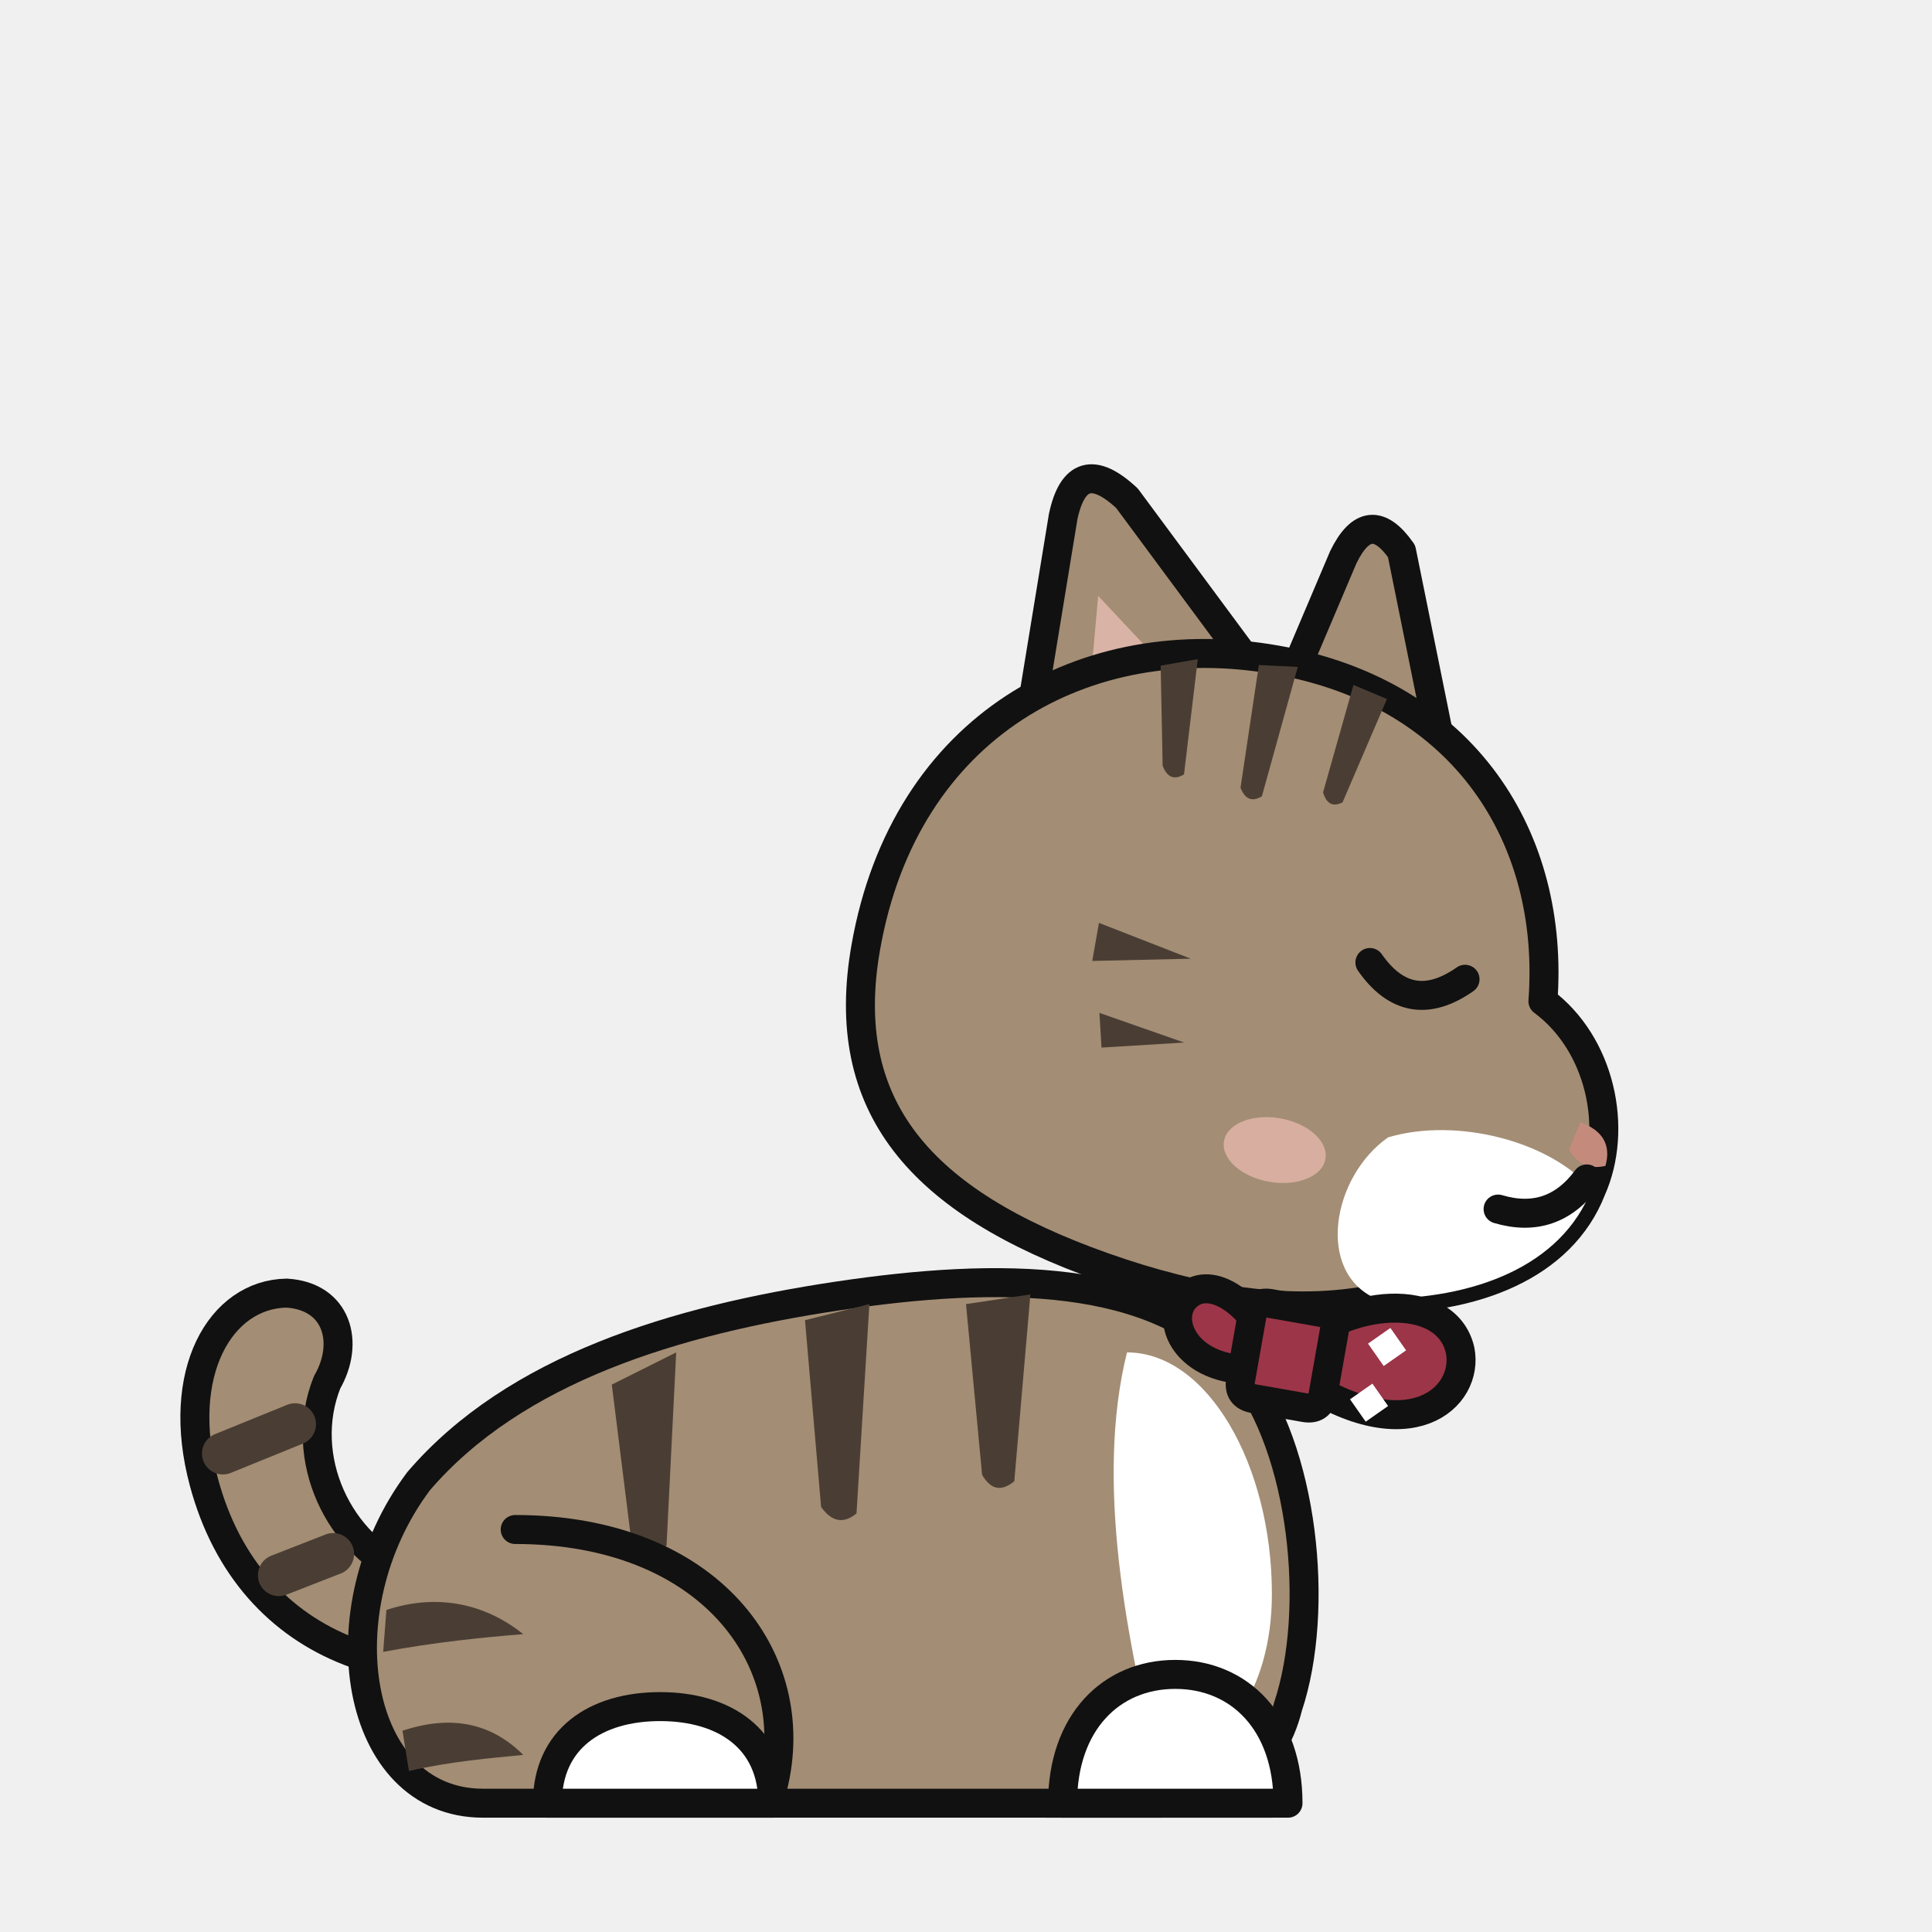
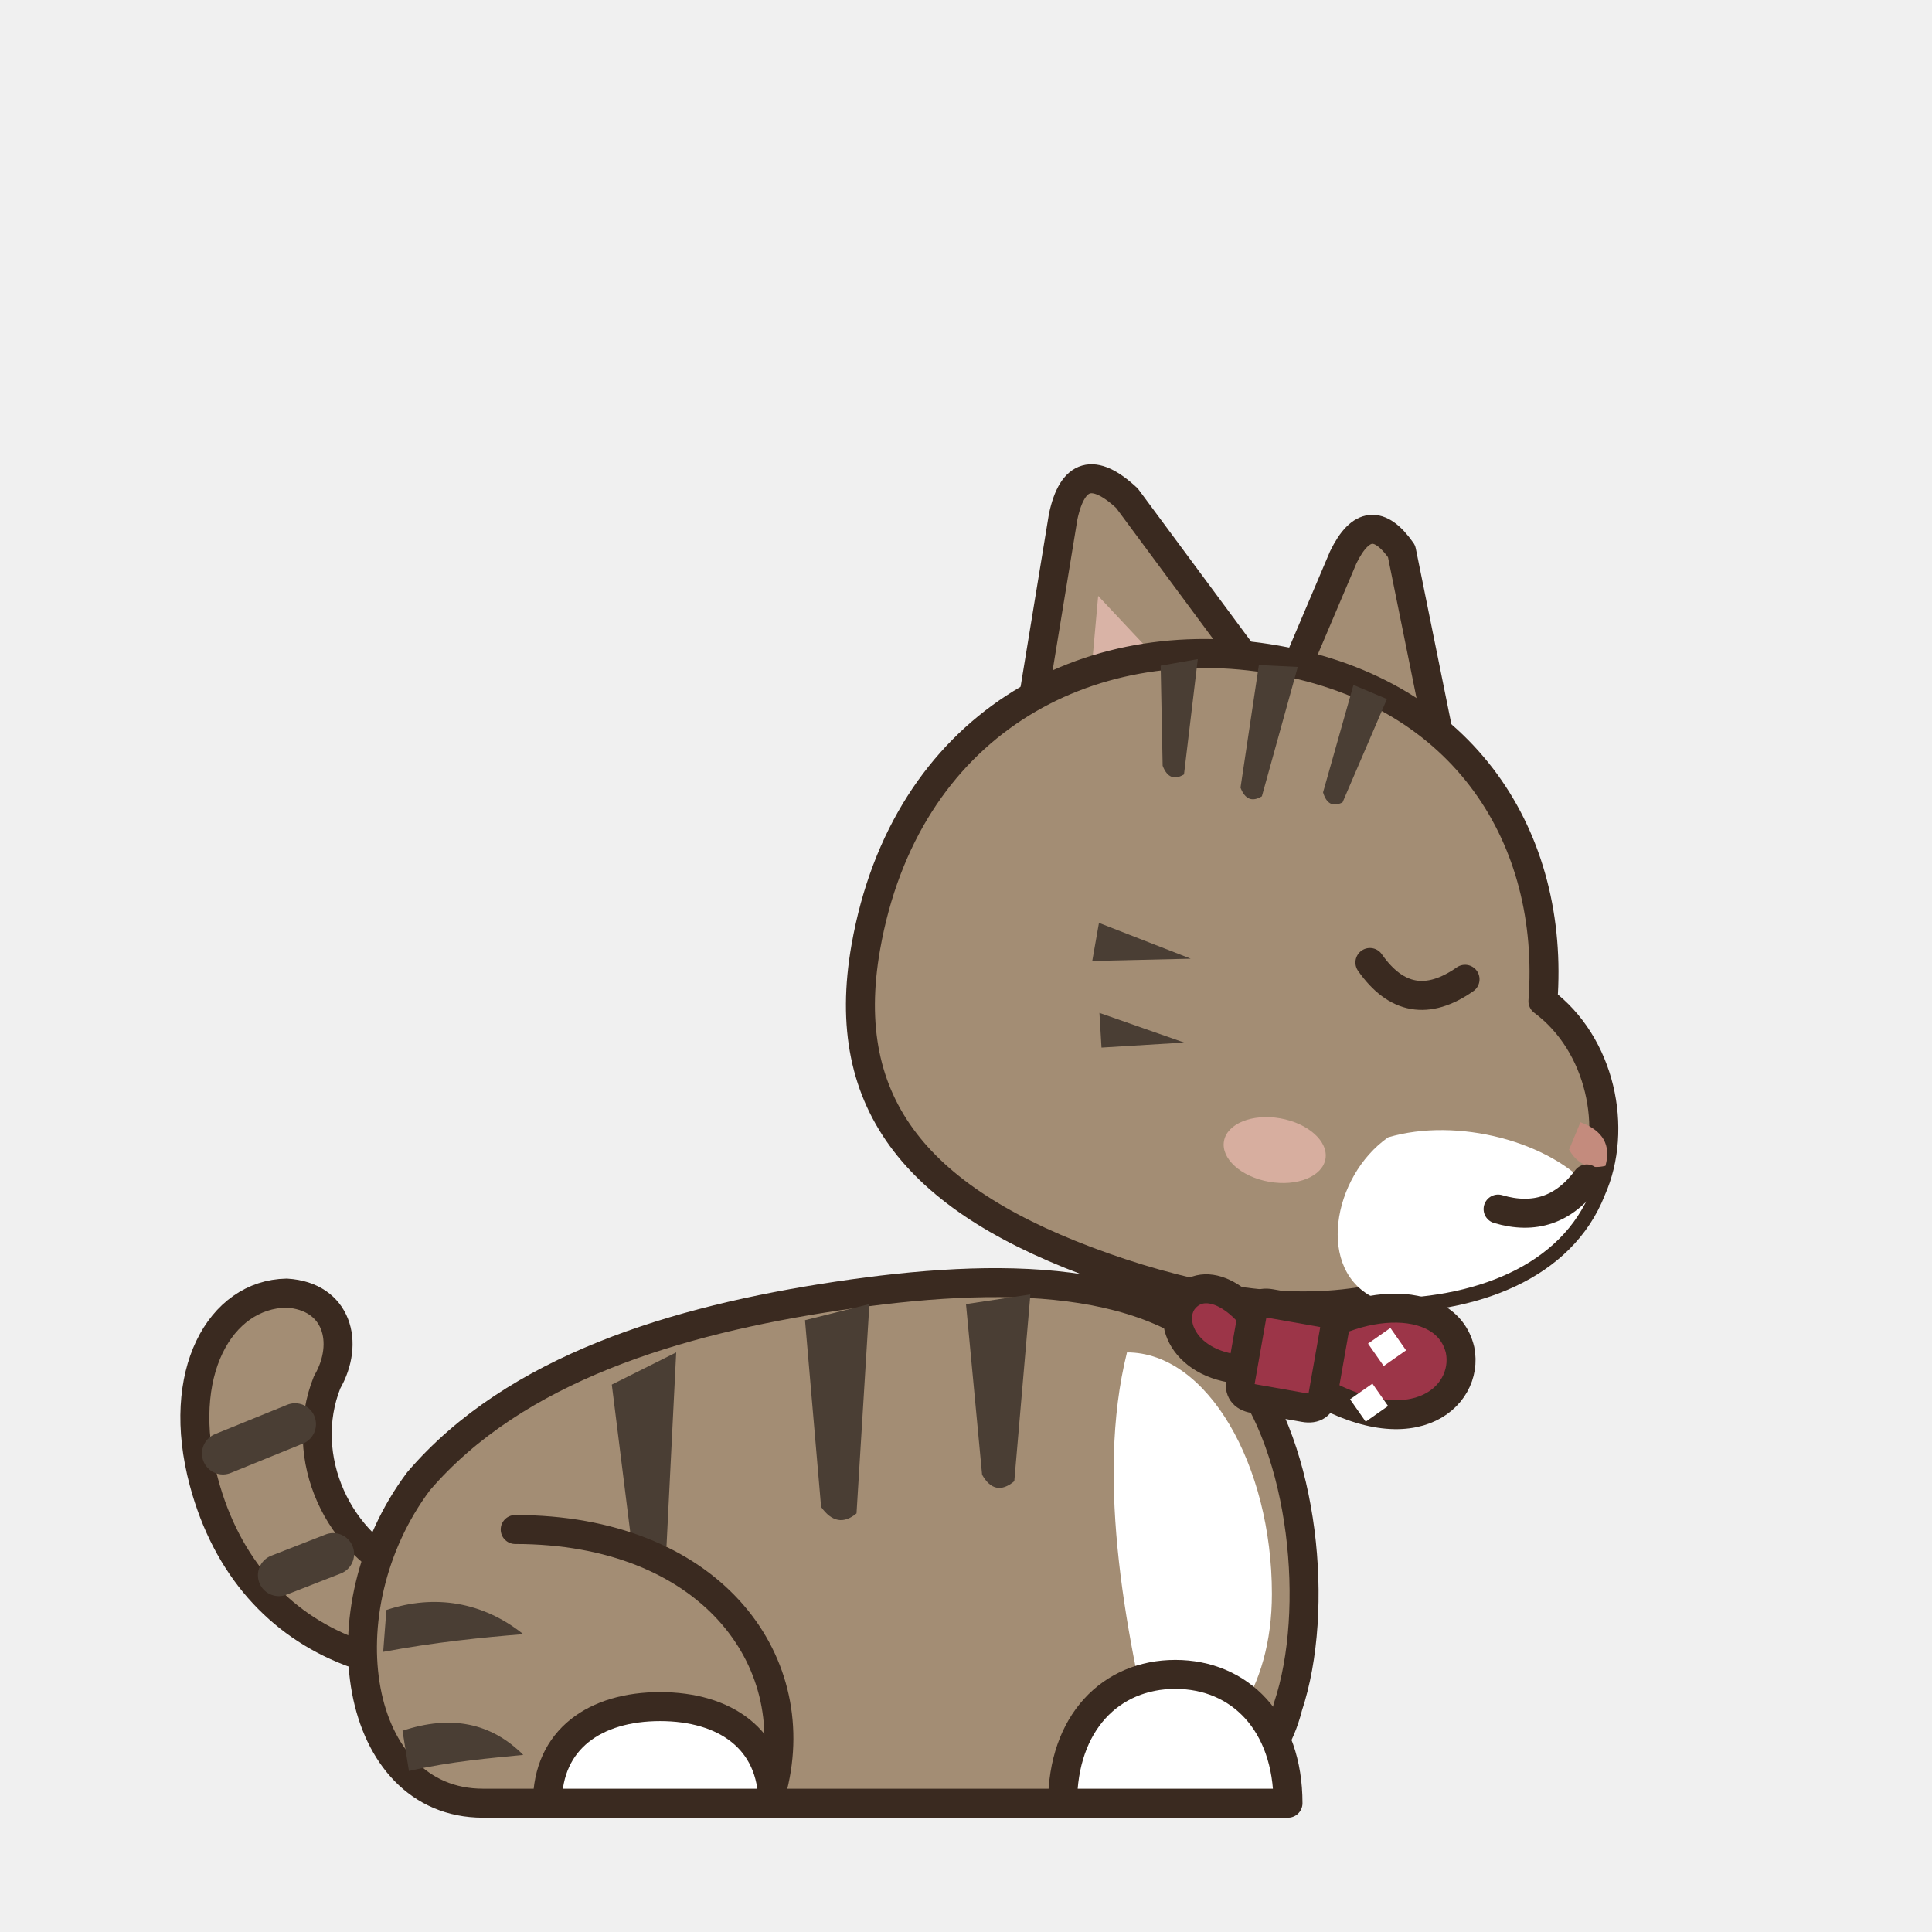
<svg xmlns="http://www.w3.org/2000/svg" viewBox="0 0 120 120" width="120" height="120">
  <g id="cat" transform="translate(60 112)">
    <g id="tail" transform="translate(-26 -6) rotate(-15)">
-       <path id="tail-shape" d="M4 -3C-8 -2 -17 -8 -17 -19C-17 -26 -13 -30 -9 -29C-6 -28 -6 -25 -8 -23C-11 -19 -10 -13 -6 -10C-3 -8 1 -8 4 -9Z" fill="#A38D74" stroke="#111111" stroke-width="1.8" stroke-linejoin="round" />
+       <path id="tail-shape" d="M4 -3C-8 -2 -17 -8 -17 -19C-17 -26 -13 -30 -9 -29C-6 -28 -6 -25 -8 -23C-11 -19 -10 -13 -6 -10C-3 -8 1 -8 4 -9Z" fill="#A38D74" stroke="#3A2A20" stroke-width="1.8" stroke-linejoin="round" />
      <path id="tail-stripes" d="M-7.6 -8.8L-8.2 -6.2M-10.4 -12.6L-14 -12.2M-10.6 -21L-15.4 -20.4" fill="none" stroke="#4A3E34" stroke-width="2.6" stroke-linecap="round" />
    </g>
    <g id="leg-front-far" transform="translate(14 -20)">
      <path id="leg-front-far-shaft" d="M-2.5 0A2.5 2.5 0 0 1 2.5 0A2.5 2.5 0 0 1 -2.5 0ZM-2.5 0L2.5 0L2 12.5L-1.5 12.5Z" fill="#FFFFFF" />
-       <path id="leg-front-far-paw" d="M-9 20C-9 15 -6 12 -2 12C2 12 5 15 5 20Z" fill="#FFFFFF" stroke="#111111" stroke-width="1.8" stroke-linejoin="round" />
+       <path id="leg-front-far-paw" d="M-9 20C-9 15 -6 12 -2 12C2 12 5 15 5 20Z" fill="#FFFFFF" stroke="#3A2A20" stroke-width="1.8" stroke-linejoin="round" />
    </g>
    <g id="body">
-       <path id="body-shape" d="M-30 0C-38 0 -40 -12 -34 -20C-28 -27 -18 -30 -8 -31.5C2 -33 12 -33 17 -27C21 -22 22 -12 20 -6C19.5 -4 18.5 -2.5 17.12 -1.5C15.75 -0.5 14 0 12 0Z" fill="#A38D74" stroke="#111111" stroke-width="1.8" stroke-linejoin="round" />
+       <path id="body-shape" d="M-30 0C-38 0 -40 -12 -34 -20C-28 -27 -18 -30 -8 -31.5C2 -33 12 -33 17 -27C21 -22 22 -12 20 -6C19.5 -4 18.5 -2.5 17.12 -1.5C15.75 -0.5 14 0 12 0Z" fill="#A38D74" stroke="#3A2A20" stroke-width="1.8" stroke-linejoin="round" />
      <path id="body-stripes" d="M-22 -26L-18 -28L-18.6 -16Q-19.8 -15 -20.8 -16.4ZM-10 -30L-6 -31L-6.8 -18Q-8 -17 -9 -18.4ZM0 -31L4 -31.6L3 -20Q1.8 -19 1 -20.4ZM-36 -12C-33 -13 -30 -12.5 -27.5 -10.5C-30 -10.3 -33 -10 -36.2 -9.4ZM-35 -4.5C-32 -5.5 -29.5 -5 -27.5 -3C-29.5 -2.8 -32 -2.6 -34.6 -2Z" fill="#4A3E34" />
      <path id="chest" d="M10 -28C15 -28 19 -21 19 -13C19 -10 18.25 -7.5 17 -5.62C15.75 -3.75 14 -2.5 12 -2C11 -6 10 -10.5 9.5 -15C9 -19.5 9 -24 10 -28Z" fill="#FFFFFF" />
    </g>
    <g id="leg-hind-near" transform="translate(-19 -11)">
      <path id="leg-hind-near-shaft" d="M-2.5 0A2.5 2.5 0 0 1 2.5 0A2.5 2.5 0 0 1 -2.5 0ZM-2 0L2 0L2 5.5L-2 5.5Z" fill="#A38D74" />
-       <path id="haunch-line" d="M7 10C9 2 3 -6 -9 -6" fill="none" stroke="#111111" stroke-width="1.8" stroke-linecap="round" />
-       <path id="leg-hind-near-paw" d="M-7 11C-7 7 -4 5 0 5C4 5 7 7 7 11Z" fill="#FFFFFF" stroke="#111111" stroke-width="1.8" stroke-linejoin="round" />
+       <path id="haunch-line" d="M7 10C9 2 3 -6 -9 -6" fill="none" stroke="#3A2A20" stroke-width="1.8" stroke-linecap="round" />
+       <path id="leg-hind-near-paw" d="M-7 11C-7 7 -4 5 0 5C4 5 7 7 7 11Z" fill="#FFFFFF" stroke="#3A2A20" stroke-width="1.8" stroke-linejoin="round" />
    </g>
    <g id="leg-front-near" transform="translate(14 -20)">
      <path id="leg-front-near-shaft" d="M-2.5 0A2.5 2.5 0 0 1 2.5 0A2.5 2.5 0 0 1 -2.5 0ZM-2.5 0L2.5 0L2 12.5L-1.5 12.5Z" fill="#FFFFFF" />
-       <path id="leg-front-near-paw" d="M-8 20C-8 15 -5 12 -1 12C3 12 6 15 6 20Z" fill="#FFFFFF" stroke="#111111" stroke-width="1.8" stroke-linejoin="round" />
+       <path id="leg-front-near-paw" d="M-8 20C-8 15 -5 12 -1 12C3 12 6 15 6 20Z" fill="#FFFFFF" stroke="#3A2A20" stroke-width="1.8" stroke-linejoin="round" />
    </g>
    <g id="head" transform="translate(10 -30) rotate(10)">
      <g id="ear-right" transform="translate(8 -38)">
-         <path id="ear-right-shape" d="M-6 2L-3 -11Q-2 -14.5 0.5 -12L6 2Z" fill="#A38D74" stroke="#111111" stroke-width="1.8" stroke-linejoin="round" />
+         <path id="ear-right-shape" d="M-6 2L-3 -11Q-2 -14.5 0.5 -12L6 2Z" fill="#A38D74" stroke="#3A2A20" stroke-width="1.8" stroke-linejoin="round" />
      </g>
      <g id="ear-left" transform="translate(-4 -37) rotate(-12)">
-         <path id="ear-left-shape" d="M-9 2L-6 -13Q-5 -17 -2 -14L9 2Z" fill="#A38D74" stroke="#111111" stroke-width="1.8" stroke-linejoin="round" />
+         <path id="ear-left-shape" d="M-9 2L-6 -13Q-5 -17 -2 -14L9 2Z" fill="#A38D74" stroke="#3A2A20" stroke-width="1.8" stroke-linejoin="round" />
        <path id="ear-left-inner" d="M-5 0L-4 -8L3 0Z" fill="#D9B3A6" />
      </g>
-       <path id="head-shape" d="M-20 -20C-20 -34 -10 -42 2 -42C14 -42 21 -34 22 -24C26 -22 28 -17 27 -13C26 -8 21 -5 15 -4C10 -2 4 -2 -2 -3C-14 -5 -20 -10 -20 -20Z" fill="#A38D74" stroke="#111111" stroke-width="1.8" stroke-linejoin="round" />
+       <path id="head-shape" d="M-20 -20C-20 -34 -10 -42 2 -42C14 -42 21 -34 22 -24C26 -22 28 -17 27 -13C26 -8 21 -5 15 -4C10 -2 4 -2 -2 -3C-14 -5 -20 -10 -20 -20Z" fill="#A38D74" stroke="#3A2A20" stroke-width="1.8" stroke-linejoin="round" />
      <path id="head-stripes" d="M1 -41.5L3.4 -41.8L2.6 -33.5Q1.8 -32.8 1.2 -33.8ZM-5 -40.4L-2.8 -41.2L-2.4 -34Q-3.2 -33.3 -3.8 -34.3ZM7 -41.3L9.2 -40.8L7.6 -34Q6.8 -33.4 6.3 -34.4ZM-6 -24L0 -22.8L-6 -21.6ZM-5 -18.5L0.5 -17.6L-4.5 -16.4Z" fill="#4A3E34" />
      <path id="muzzle" d="M14 -14C18 -16 24 -15.5 27 -13C26 -8 21 -5 15 -4C11 -5 11 -11 14 -14Z" fill="#FFFFFF" />
      <path id="cheeks" d="M4 -12a3.2 2 0 1 0 6.4 0a3.2 2 0 1 0 -6.4 0Z" fill="#D7AE9F" />
      <g id="eyes-open" transform="translate(14 -24)" opacity="0">
        <path d="M-2.2 0a2.2 3 0 1 0 4.4 0a2.2 3 0 1 0 -4.4 0Z" fill="#111111" />
      </g>
      <g id="eyes-closed" transform="translate(14 -24)">
-         <path d="M-3 -0.5Q0 2.5 3 -0.5" fill="none" stroke="#111111" stroke-width="1.8" stroke-linecap="round" />
+         <path d="M-3 -0.5Q0 2.5 3 -0.5" fill="none" stroke="#3A2A20" stroke-width="1.8" stroke-linecap="round" />
      </g>
      <path id="nose" d="M25.6 -17Q27.8 -16.6 27.6 -14.6Q26.2 -14 25.2 -15.2Z" fill="#C48B7D" />
-       <path id="mouth" d="M26.6 -13.6Q25 -10.4 21.5 -10.8" fill="none" stroke="#111111" stroke-width="1.8" stroke-linecap="round" />
+       <path id="mouth" d="M26.6 -13.6Q25 -10.4 21.5 -10.8" fill="none" stroke="#3A2A20" stroke-width="1.8" stroke-linecap="round" />
    </g>
    <g id="bow" transform="translate(20 -28) rotate(10)">
-       <path id="bow-loops" d="M0 0C3 -4 9 -5.5 10.5 -2C11.6 0.8 8.5 4.8 1 1.5ZM-1 0C-3 -3 -6 -4 -7 -2C-7.8 -0.2 -5.5 2.6 -1 1.2Z" fill="#9C3548" stroke="#111111" stroke-width="1.8" stroke-linejoin="round" />
+       <path id="bow-loops" d="M0 0C3 -4 9 -5.5 10.5 -2C11.6 0.8 8.5 4.8 1 1.5ZM-1 0C-3 -3 -6 -4 -7 -2C-7.8 -0.2 -5.5 2.6 -1 1.2Z" fill="#9C3548" stroke="#3A2A20" stroke-width="1.8" stroke-linejoin="round" />
      <path id="bow-pattern" d="M6 -2.6l1.2 1.2l-1.2 1.2l-1.2 -1.2ZM5.5 1l1.2 1.2l-1.2 1.2l-1.2 -1.2Z" fill="#FFFFFF" />
-       <path id="bow-knot" d="M-1.6 -2.8H1.6Q2.6 -2.8 2.6 -1.8V2.2Q2.6 3.2 1.6 3.2H-1.6Q-2.6 3.2 -2.6 2.2V-1.8Q-2.6 -2.8 -1.6 -2.8Z" fill="#9C3548" stroke="#111111" stroke-width="1.8" stroke-linejoin="round" />
+       <path id="bow-knot" d="M-1.6 -2.8H1.6Q2.6 -2.8 2.6 -1.8V2.2Q2.6 3.2 1.6 3.2H-1.6Q-2.6 3.2 -2.6 2.2V-1.8Q-2.6 -2.8 -1.6 -2.8Z" fill="#9C3548" stroke="#3A2A20" stroke-width="1.8" stroke-linejoin="round" />
    </g>
  </g>
</svg>
